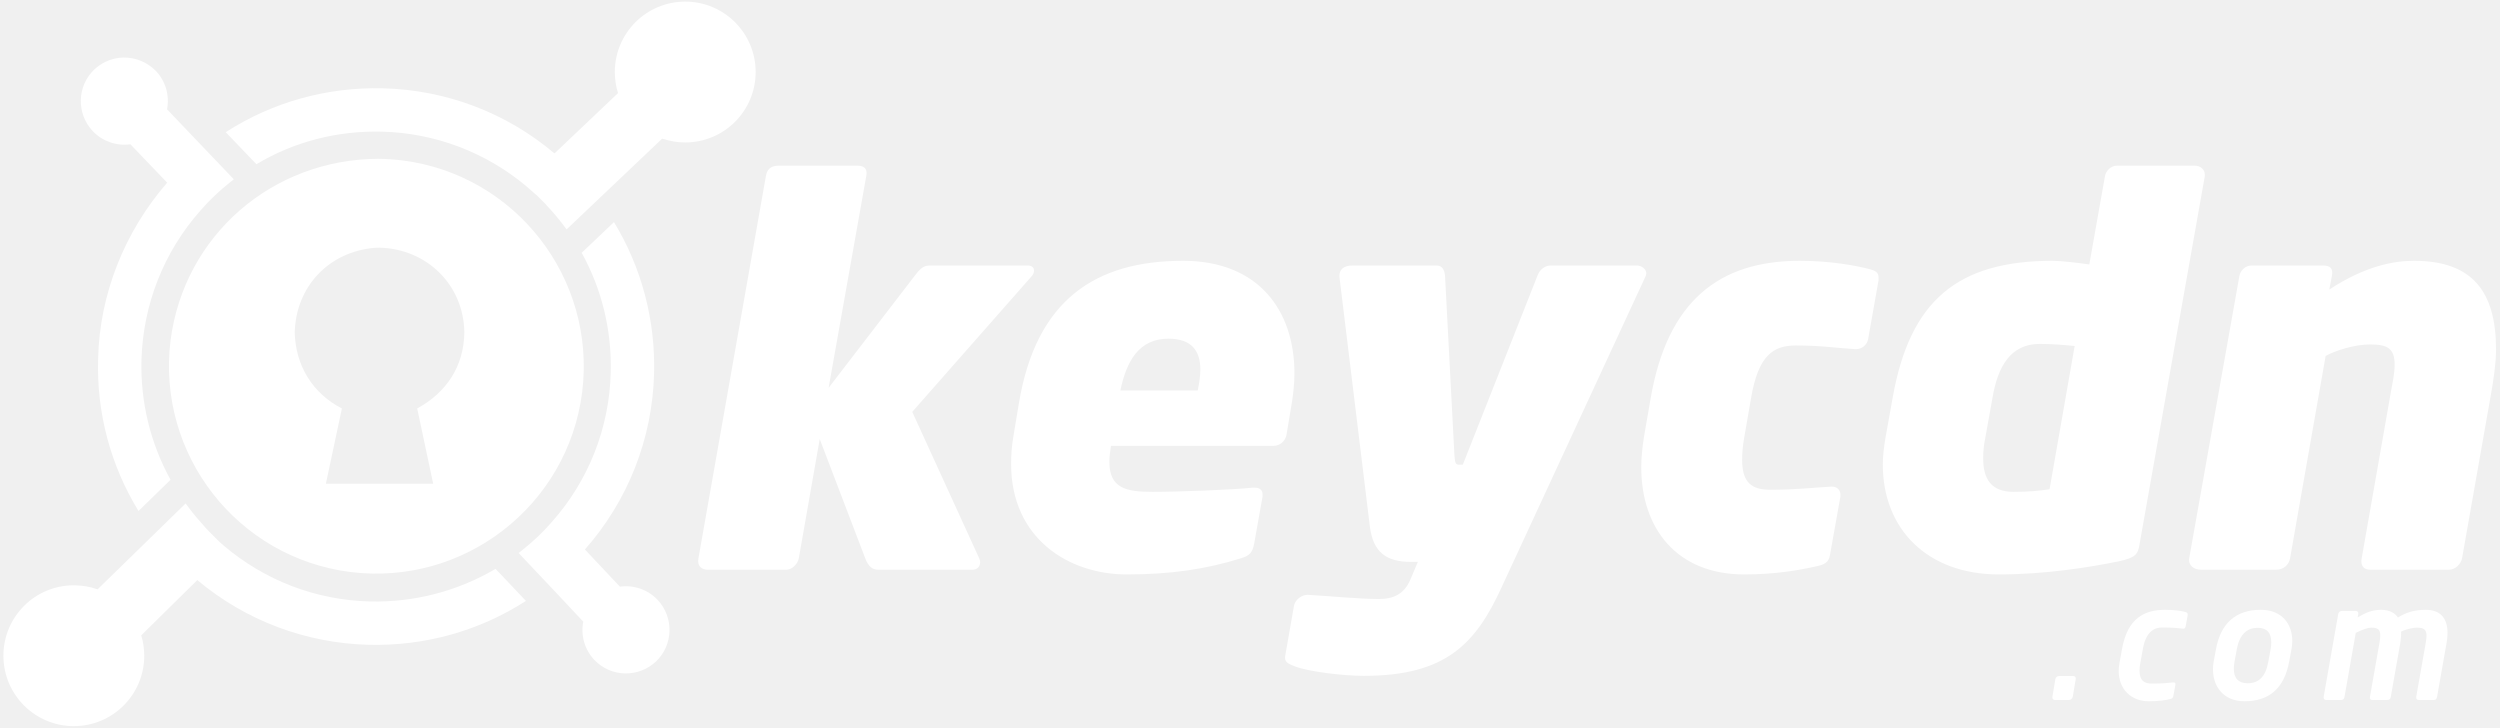
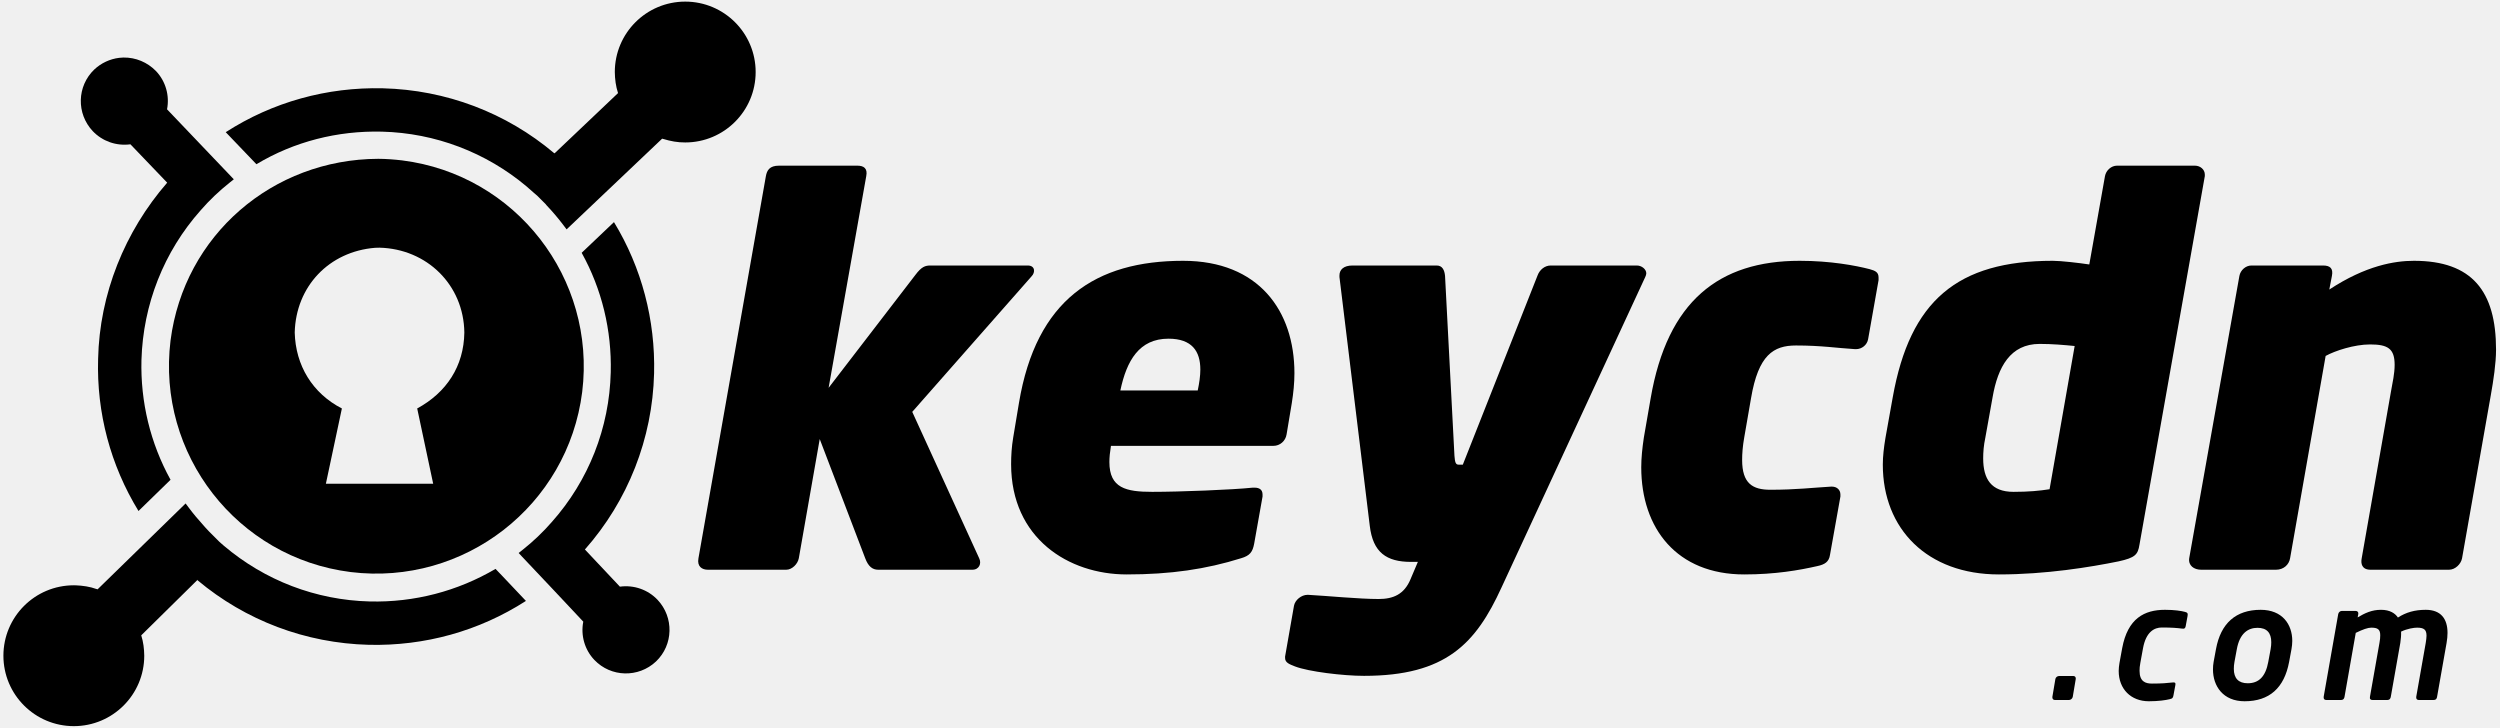
<svg xmlns="http://www.w3.org/2000/svg" version="1.1" x="0" y="0" width="2200" height="640" viewBox="0, 0, 2200, 640">
  <g id="Logo">
-     <path d="M66.571,515.077 C72.793,515.335 79.101,516.208 84.979,518.361 L84.978,518.306 L85.866,518.625 L163.341,443.045 L166.184,446.836 C170.213,452.285 174.477,457.261 178.978,462.237 L180.637,464.132 C181.822,465.316 182.769,466.501 183.954,467.686 L185.849,469.582 L187.745,471.477 L189.403,473.136 L191.299,475.031 L192.957,476.69 L195.09,478.585 L196.985,480.244 C232.999,510.807 278.015,528.102 325.401,529.287 C364.494,530.235 402.638,520.284 436.046,500.619 L441.969,506.779 C448.839,514.124 455.947,521.469 462.819,528.814 C421.593,555.349 373.734,568.617 324.452,567.433 C269.011,566.011 216.177,546.109 173.767,510.57 L174.002,510.096 L124.292,559.097 C126.133,564.892 126.866,570.967 126.943,577.028 C126.943,611.254 99.198,639 64.972,639 C30.746,639 3,611.254 3,577.028 C3,542.802 30.746,515.057 64.972,515.057 L66.571,515.077 z" fill="#ffffff" />
-     <path d="M540.294,195.455 C564.699,235.496 576.781,281.697 575.596,328.61 C574.176,385.945 552.615,440.676 514.706,483.56 L514.944,483.798 L545.507,516.256 C557.826,514.598 570.147,518.862 578.677,527.865 C593.13,543.266 592.655,567.433 577.255,582.123 C561.855,596.575 537.688,596.101 522.999,580.701 C514.469,571.697 510.915,559.14 513.284,547.057 C499.069,531.893 473.954,505.121 459.501,489.957 L456.422,486.64 L459.976,483.798 C469.215,476.453 477.745,468.397 485.563,459.393 C518.023,422.906 536.267,376.468 537.452,327.661 C538.399,290.701 529.632,254.45 511.863,222.465 L540.294,195.455 z" fill="#ffffff" />
-     <path d="M108.579,50.632 C119.471,50.471 129.679,54.769 137.279,62.538 C145.808,71.542 149.362,84.099 146.993,96.183 L205.752,157.784 L202.198,160.626 C192.957,167.971 184.428,176.027 176.609,185.031 C144.151,221.517 125.907,267.956 124.485,316.763 C123.537,353.723 132.304,389.974 150.074,422.196 L121.878,449.679 C97.238,409.401 84.919,363.2 86.339,315.815 C87.562,258.775 109.795,203.678 147.122,160.751 L114.77,126.983 C102.451,128.641 90.13,124.377 81.6,115.374 C67.149,99.974 67.622,75.806 83.022,61.117 C89.016,55.494 96.742,51.867 104.909,50.893 C106.127,50.748 107.355,50.719 108.579,50.632 z" fill="#ffffff" />
-     <path d="M603.003,1.416 C637.229,1.416 664.974,29.161 664.974,63.387 C664.974,97.613 637.229,125.359 603.003,125.359 C596.417,125.432 589.936,124.22 583.671,122.272 L583.653,122.34 L582.704,122.007 L498.594,201.853 L495.752,198.062 C491.251,192.139 486.275,186.215 481.062,180.765 L480.114,179.581 L477.508,176.975 L477.035,176.501 L475.376,174.842 L474.901,174.369 L472.769,172.237 L471.112,170.815 L469.453,169.393 L467.321,167.498 L465.661,166.076 L463.529,164.18 C427.753,134.091 382.974,117.032 336.063,115.847 C296.969,114.9 258.824,124.614 225.654,144.516 L198.644,116.321 C239.869,89.785 287.728,76.517 337.01,77.702 C392.451,79.123 445.285,99.025 487.697,134.801 L488.17,134.801 L543.87,81.922 C541.907,75.941 541.111,69.662 541.031,63.387 C541.031,29.161 568.777,1.416 603.003,1.416 z" fill="#ffffff" />
-     <path d="M332.896,139.756 C339.898,139.787 346.882,140.328 353.832,141.14 C453.815,153.697 524.656,244.914 512.337,344.898 C499.779,444.881 408.562,515.723 308.579,503.403 C208.594,490.845 137.753,399.628 150.074,299.645 C162.001,206.895 239.931,140.08 332.896,139.756 z M330.147,218.06 C289.672,221.299 260.383,251.917 259.355,292.596 C260.088,321.612 274.948,346.105 300.861,359.451 L286.779,425.667 L381.195,425.667 L367.132,359.44 C392.898,345.446 408.21,322.301 408.62,292.596 C408.071,250.616 375.585,219.015 333.987,217.963 L330.147,218.06 z M331.56,217.667 L331.324,217.667 L331.442,217.669 L331.56,217.667 z" fill="#ffffff" />
+     <path d="M66.571,515.077 C72.793,515.335 79.101,516.208 84.979,518.361 L84.978,518.306 L85.866,518.625 L163.341,443.045 L166.184,446.836 C170.213,452.285 174.477,457.261 178.978,462.237 L180.637,464.132 C181.822,465.316 182.769,466.501 183.954,467.686 L185.849,469.582 L187.745,471.477 L189.403,473.136 L191.299,475.031 L192.957,476.69 L195.09,478.585 L196.985,480.244 C232.999,510.807 278.015,528.102 325.401,529.287 C364.494,530.235 402.638,520.284 436.046,500.619 L441.969,506.779 C448.839,514.124 455.947,521.469 462.819,528.814 C421.593,555.349 373.734,568.617 324.452,567.433 C269.011,566.011 216.177,546.109 173.767,510.57 L174.002,510.096 L124.292,559.097 C126.133,564.892 126.866,570.967 126.943,577.028 C126.943,611.254 99.198,639 64.972,639 C30.746,639 3,611.254 3,577.028 C3,542.802 30.746,515.057 64.972,515.057 L66.571,515.077 z" fill="#000000" />
+     <path d="M540.294,195.455 C564.699,235.496 576.781,281.697 575.596,328.61 C574.176,385.945 552.615,440.676 514.706,483.56 L514.944,483.798 L545.507,516.256 C557.826,514.598 570.147,518.862 578.677,527.865 C593.13,543.266 592.655,567.433 577.255,582.123 C561.855,596.575 537.688,596.101 522.999,580.701 C514.469,571.697 510.915,559.14 513.284,547.057 C499.069,531.893 473.954,505.121 459.501,489.957 L456.422,486.64 L459.976,483.798 C469.215,476.453 477.745,468.397 485.563,459.393 C518.023,422.906 536.267,376.468 537.452,327.661 C538.399,290.701 529.632,254.45 511.863,222.465 L540.294,195.455 z" fill="#000000" />
+     <path d="M108.579,50.632 C119.471,50.471 129.679,54.769 137.279,62.538 C145.808,71.542 149.362,84.099 146.993,96.183 L205.752,157.784 L202.198,160.626 C192.957,167.971 184.428,176.027 176.609,185.031 C144.151,221.517 125.907,267.956 124.485,316.763 C123.537,353.723 132.304,389.974 150.074,422.196 L121.878,449.679 C97.238,409.401 84.919,363.2 86.339,315.815 C87.562,258.775 109.795,203.678 147.122,160.751 L114.77,126.983 C102.451,128.641 90.13,124.377 81.6,115.374 C67.149,99.974 67.622,75.806 83.022,61.117 C89.016,55.494 96.742,51.867 104.909,50.893 C106.127,50.748 107.355,50.719 108.579,50.632 z" fill="#000000" />
+     <path d="M603.003,1.416 C637.229,1.416 664.974,29.161 664.974,63.387 C664.974,97.613 637.229,125.359 603.003,125.359 C596.417,125.432 589.936,124.22 583.671,122.272 L583.653,122.34 L582.704,122.007 L498.594,201.853 L495.752,198.062 C491.251,192.139 486.275,186.215 481.062,180.765 L480.114,179.581 L477.508,176.975 L477.035,176.501 L475.376,174.842 L474.901,174.369 L472.769,172.237 L471.112,170.815 L469.453,169.393 L467.321,167.498 L465.661,166.076 L463.529,164.18 C427.753,134.091 382.974,117.032 336.063,115.847 C296.969,114.9 258.824,124.614 225.654,144.516 L198.644,116.321 C239.869,89.785 287.728,76.517 337.01,77.702 C392.451,79.123 445.285,99.025 487.697,134.801 L488.17,134.801 L543.87,81.922 C541.907,75.941 541.111,69.662 541.031,63.387 C541.031,29.161 568.777,1.416 603.003,1.416 z" fill="#000000" />
+     <path d="M332.896,139.756 C339.898,139.787 346.882,140.328 353.832,141.14 C453.815,153.697 524.656,244.914 512.337,344.898 C499.779,444.881 408.562,515.723 308.579,503.403 C208.594,490.845 137.753,399.628 150.074,299.645 C162.001,206.895 239.931,140.08 332.896,139.756 z M330.147,218.06 C289.672,221.299 260.383,251.917 259.355,292.596 C260.088,321.612 274.948,346.105 300.861,359.451 L286.779,425.667 L381.195,425.667 L367.132,359.44 C392.898,345.446 408.21,322.301 408.62,292.596 C408.071,250.616 375.585,219.015 333.987,217.963 L330.147,218.06 z M331.56,217.667 L331.324,217.667 L331.442,217.669 L331.56,217.667 z" fill="#000000" />
  </g>
  <g id="Font">
-     <path d="M818.88,233.646 C814.28,233.646 811.06,234.566 805.54,241.926 L729.18,341.286 L762.3,154.986 C763.68,148.086 760,145.786 754.48,145.786 L685.48,145.786 C677.2,145.786 674.9,149.926 673.98,154.986 L614.64,491.246 C613.26,498.606 617.86,501.366 622.92,501.366 L691.92,501.366 C696.98,501.366 702.04,496.306 702.96,491.246 L721.36,386.366 L761.38,491.246 C764.14,498.606 767.82,501.366 772.88,501.366 L855.68,501.366 C861.66,501.366 863.96,495.846 861.66,491.246 L802.78,362.446 L907.66,243.306 C911.34,239.626 910.88,233.646 904.44,233.646 z M1139.1,328.406 C1139.1,273.666 1107.82,229.506 1041.12,229.506 C964.3,229.506 911.86,263.546 896.68,354.626 L891.62,384.986 C890.24,393.266 889.78,401.086 889.78,408.446 C889.78,473.766 940.38,505.506 991.44,505.506 C1030.08,505.506 1061.36,500.906 1092.18,491.246 C1100,488.946 1102.3,485.726 1103.68,478.366 L1111.04,436.966 C1111.04,436.046 1111.04,435.586 1111.04,435.126 C1111.04,430.986 1108.28,429.146 1104.14,429.146 C1103.22,429.146 1102.76,429.146 1102.3,429.146 C1084.82,430.986 1038.36,432.826 1013.98,432.826 C990.98,432.826 976.26,429.606 976.26,406.606 C976.26,402.466 976.72,397.866 977.64,392.346 L1120.7,392.346 C1126.22,392.346 1131.28,388.206 1132.2,382.226 L1136.8,354.626 C1138.18,345.886 1139.1,337.146 1139.1,328.406 z M1056.3,325.186 C1056.3,330.706 1055.38,337.146 1054,343.586 L985.92,343.586 C991.44,317.366 1002.48,298.046 1028.24,298.046 C1048.94,298.046 1056.3,309.086 1056.3,325.186 z M1448.74,240.546 C1448.74,236.866 1444.6,233.646 1440.46,233.646 L1364.56,233.646 C1359.5,233.646 1354.9,237.326 1353.06,242.386 L1287.28,408.906 L1283.6,408.906 C1280.84,408.906 1280.38,406.606 1279.92,401.086 L1271.64,242.846 C1271.18,237.786 1269.34,233.646 1264.28,233.646 L1190.22,233.646 C1182.4,233.646 1178.72,237.326 1178.72,242.386 C1178.72,242.846 1178.72,243.306 1178.72,243.766 L1205.4,462.726 C1208.16,486.186 1220.12,494.466 1241.74,494.466 L1247.72,494.466 L1241.28,509.646 C1235.76,522.986 1226.1,527.126 1213.22,527.126 C1195.74,527.126 1168.14,524.366 1151.12,523.446 L1150.66,523.446 C1145.14,523.446 1139.62,528.046 1138.7,533.106 L1130.88,577.726 C1130.88,578.186 1130.88,578.646 1130.88,579.106 C1130.88,583.246 1135.02,584.626 1139.62,586.466 C1151.58,591.066 1181.94,594.746 1200.34,594.746 C1272.56,594.746 1298.78,566.226 1321.32,517.006 L1447.82,243.766 C1448.28,242.846 1448.74,241.466 1448.74,240.546 z" fill="#ffffff" />
-     <path d="M1653.14,244.226 C1653.14,239.626 1650.38,238.246 1645.32,236.866 C1632.9,233.646 1610.82,229.506 1583.68,229.506 C1512.84,229.506 1467.3,264.926 1452.58,350.486 L1446.6,384.986 C1445.22,394.186 1444.3,402.926 1444.3,411.206 C1444.3,465.026 1475.58,505.506 1534.92,505.506 C1562.06,505.506 1583.22,501.826 1599.32,498.146 C1605.76,496.766 1609.44,494.466 1610.36,488.486 L1619.56,436.966 C1619.56,436.506 1619.56,436.046 1619.56,435.126 C1619.56,430.986 1616.34,428.226 1612.2,428.226 C1611.74,428.226 1611.74,428.226 1611.28,428.226 C1595.18,429.146 1580.46,430.986 1557.92,430.986 C1542.28,430.986 1533.08,425.466 1533.08,404.766 C1533.08,399.246 1533.54,392.806 1534.92,384.986 L1540.9,350.486 C1547.34,312.306 1560.68,304.026 1580.46,304.026 C1603,304.026 1616.8,306.326 1632.44,307.246 C1632.9,307.246 1632.9,307.246 1633.36,307.246 C1638.42,307.246 1643.02,303.566 1643.94,298.506 L1653.14,246.526 C1653.14,245.606 1653.14,245.146 1653.14,244.226 z M1940.24,153.606 C1940.24,149.006 1936.1,145.786 1931.5,145.786 L1862.96,145.786 C1857.9,145.786 1853.3,149.926 1852.38,154.986 L1838.58,232.726 C1829.38,231.346 1813.74,229.506 1806.38,229.506 C1722.66,229.506 1680.8,264.466 1665.62,349.566 L1659.18,385.446 C1657.8,393.726 1656.88,401.546 1656.88,408.906 C1656.88,465.486 1695.98,505.506 1759,505.506 C1800.4,505.506 1839.5,499.066 1864.34,494.006 C1879.06,490.786 1881.36,488.026 1882.74,479.286 L1940.24,154.986 C1940.24,154.526 1940.24,154.066 1940.24,153.606 z M1825.7,304.486 L1803.62,430.526 C1794.88,431.906 1785.22,432.826 1771.88,432.826 C1752.1,432.826 1745.2,421.326 1745.2,403.386 C1745.2,397.866 1745.66,391.886 1747.04,385.446 L1753.48,349.566 C1758.08,322.886 1769.12,302.646 1794.88,302.646 C1805.92,302.646 1816.5,303.566 1825.7,304.486 z M2196.52,307.706 C2196.52,256.186 2175.36,229.506 2124.3,229.506 C2107.28,229.506 2081.98,233.646 2049.78,254.806 L2052.08,242.846 C2053.46,235.946 2050.24,233.646 2044.26,233.646 L1981.24,233.646 C1976.18,233.646 1971.58,237.786 1970.66,242.846 L1926.5,491.246 C1925.58,497.686 1930.64,501.366 1937.08,501.366 L2002.86,501.366 C2009.76,501.366 2014.36,496.766 2015.28,491.246 L2046.56,313.226 C2054.84,308.626 2071.86,303.106 2085.66,303.106 C2101.3,303.106 2107.28,306.786 2107.28,321.046 C2107.28,328.866 2105.44,336.686 2104.06,344.506 L2078.3,491.246 C2077.38,495.846 2078.3,501.366 2086.12,501.366 L2155.12,501.366 C2160.64,501.366 2165.7,496.306 2166.62,491.246 L2191.92,347.726 C2194.22,334.846 2196.52,319.666 2196.52,307.706 z" fill="#ffffff" />
-     <path d="M1826.663,596.957 C1826.663,595.706 1825.829,594.872 1824.439,594.872 L1812.068,594.872 C1810.539,594.872 1809.01,595.984 1808.732,597.513 L1806.091,613.22 C1806.091,613.359 1806.091,613.498 1806.091,613.776 C1806.091,615.027 1806.925,616 1808.315,616 L1820.686,616 C1822.215,616 1823.744,614.749 1824.022,613.22 L1826.663,597.513 C1826.663,597.374 1826.663,597.235 1826.663,596.957 z M1905.182,536.631 C1887.112,536.631 1872.378,544.137 1867.513,570.408 L1865.15,583.335 C1864.733,585.837 1864.455,588.2 1864.455,590.424 C1864.455,606.27 1875.158,617.112 1891.004,617.112 C1899.483,617.112 1905.877,616.139 1909.213,615.305 C1911.993,614.749 1912.271,613.915 1912.688,611.691 L1914.356,602.656 C1914.634,600.849 1913.939,600.293 1911.854,600.571 C1906.85,601.127 1902.68,601.544 1893.645,601.544 C1887.946,601.544 1882.803,599.737 1882.803,590.285 C1882.803,588.339 1882.942,585.976 1883.498,583.335 L1885.861,570.408 C1888.502,555.952 1895.869,552.199 1902.402,552.199 C1911.437,552.199 1915.746,552.616 1920.194,553.172 C1922.418,553.589 1923.113,552.616 1923.391,551.087 L1925.059,542.052 C1925.476,539.689 1924.92,538.994 1922.696,538.438 C1919.638,537.604 1913.661,536.631 1905.182,536.631 z M2017.2,564.014 C2017.2,549.419 2008.443,536.631 1989.4,536.631 C1967.577,536.631 1954.233,548.446 1950.063,571.242 L1947.978,582.501 C1947.561,584.725 1947.422,586.949 1947.422,589.173 C1947.422,603.768 1956.318,617.112 1975.222,617.112 C1997.045,617.112 2010.111,605.436 2014.42,582.501 L2016.505,571.242 C2016.922,568.879 2017.2,566.377 2017.2,564.014 z M1998.713,565.126 C1998.713,566.933 1998.574,569.018 1998.157,571.242 L1996.072,582.501 C1993.709,595.428 1987.732,601.266 1978.002,601.266 C1969.801,601.266 1965.77,596.818 1965.77,588.617 C1965.77,586.81 1965.909,584.725 1966.326,582.501 L1968.411,571.242 C1970.913,557.481 1978.141,552.477 1986.62,552.477 C1994.821,552.477 1998.713,556.925 1998.713,565.126 z M2153.821,556.925 C2153.821,544.415 2147.844,536.631 2134.639,536.631 C2125.048,536.631 2117.264,538.855 2110.175,543.442 C2107.812,539.828 2103.225,536.631 2095.302,536.631 C2087.101,536.631 2081.124,539.55 2074.73,543.303 L2075.286,540.384 C2075.564,538.855 2074.73,537.604 2072.923,537.604 L2060.83,537.604 C2059.301,537.604 2057.911,538.855 2057.633,540.384 L2044.845,613.081 C2044.567,614.888 2045.401,616 2047.069,616 L2059.857,616 C2062.359,616 2062.915,614.61 2063.193,613.081 L2073.062,556.925 C2079.317,553.867 2083.765,552.338 2086.684,552.338 C2092.383,552.338 2094.607,553.867 2094.607,559.01 C2094.607,560.817 2094.468,563.041 2093.912,565.821 L2085.572,613.081 C2085.155,615.166 2086.128,616 2087.796,616 L2100.584,616 C2103.086,616 2103.642,614.61 2103.92,613.081 L2112.26,565.821 C2112.816,562.346 2113.094,558.732 2112.955,555.813 C2118.515,553.172 2124.353,552.338 2126.994,552.338 C2132.971,552.338 2135.334,554.006 2135.334,559.427 C2135.334,561.095 2135.056,563.18 2134.639,565.821 L2126.299,613.081 C2126.021,614.888 2126.855,616 2128.523,616 L2141.311,616 C2143.952,616 2144.369,614.61 2144.647,613.081 L2152.987,565.821 C2153.543,562.624 2153.821,559.705 2153.821,556.925 z" fill="#ffffff" />
+     <path d="M818.88,233.646 C814.28,233.646 811.06,234.566 805.54,241.926 L729.18,341.286 L762.3,154.986 C763.68,148.086 760,145.786 754.48,145.786 L685.48,145.786 C677.2,145.786 674.9,149.926 673.98,154.986 L614.64,491.246 C613.26,498.606 617.86,501.366 622.92,501.366 L691.92,501.366 C696.98,501.366 702.04,496.306 702.96,491.246 L721.36,386.366 L761.38,491.246 C764.14,498.606 767.82,501.366 772.88,501.366 L855.68,501.366 C861.66,501.366 863.96,495.846 861.66,491.246 L802.78,362.446 L907.66,243.306 C911.34,239.626 910.88,233.646 904.44,233.646 z M1139.1,328.406 C1139.1,273.666 1107.82,229.506 1041.12,229.506 C964.3,229.506 911.86,263.546 896.68,354.626 L891.62,384.986 C890.24,393.266 889.78,401.086 889.78,408.446 C889.78,473.766 940.38,505.506 991.44,505.506 C1030.08,505.506 1061.36,500.906 1092.18,491.246 C1100,488.946 1102.3,485.726 1103.68,478.366 L1111.04,436.966 C1111.04,436.046 1111.04,435.586 1111.04,435.126 C1111.04,430.986 1108.28,429.146 1104.14,429.146 C1103.22,429.146 1102.76,429.146 1102.3,429.146 C1084.82,430.986 1038.36,432.826 1013.98,432.826 C990.98,432.826 976.26,429.606 976.26,406.606 C976.26,402.466 976.72,397.866 977.64,392.346 L1120.7,392.346 C1126.22,392.346 1131.28,388.206 1132.2,382.226 L1136.8,354.626 C1138.18,345.886 1139.1,337.146 1139.1,328.406 z M1056.3,325.186 C1056.3,330.706 1055.38,337.146 1054,343.586 L985.92,343.586 C991.44,317.366 1002.48,298.046 1028.24,298.046 C1048.94,298.046 1056.3,309.086 1056.3,325.186 z M1448.74,240.546 C1448.74,236.866 1444.6,233.646 1440.46,233.646 L1364.56,233.646 C1359.5,233.646 1354.9,237.326 1353.06,242.386 L1287.28,408.906 L1283.6,408.906 C1280.84,408.906 1280.38,406.606 1279.92,401.086 L1271.64,242.846 C1271.18,237.786 1269.34,233.646 1264.28,233.646 L1190.22,233.646 C1182.4,233.646 1178.72,237.326 1178.72,242.386 C1178.72,242.846 1178.72,243.306 1178.72,243.766 L1205.4,462.726 C1208.16,486.186 1220.12,494.466 1241.74,494.466 L1247.72,494.466 L1241.28,509.646 C1235.76,522.986 1226.1,527.126 1213.22,527.126 C1195.74,527.126 1168.14,524.366 1151.12,523.446 L1150.66,523.446 C1145.14,523.446 1139.62,528.046 1138.7,533.106 L1130.88,577.726 C1130.88,578.186 1130.88,578.646 1130.88,579.106 C1130.88,583.246 1135.02,584.626 1139.62,586.466 C1151.58,591.066 1181.94,594.746 1200.34,594.746 C1272.56,594.746 1298.78,566.226 1321.32,517.006 L1447.82,243.766 C1448.28,242.846 1448.74,241.466 1448.74,240.546 z" fill="#000000" />
+     <path d="M1653.14,244.226 C1653.14,239.626 1650.38,238.246 1645.32,236.866 C1632.9,233.646 1610.82,229.506 1583.68,229.506 C1512.84,229.506 1467.3,264.926 1452.58,350.486 L1446.6,384.986 C1445.22,394.186 1444.3,402.926 1444.3,411.206 C1444.3,465.026 1475.58,505.506 1534.92,505.506 C1562.06,505.506 1583.22,501.826 1599.32,498.146 C1605.76,496.766 1609.44,494.466 1610.36,488.486 L1619.56,436.966 C1619.56,436.506 1619.56,436.046 1619.56,435.126 C1619.56,430.986 1616.34,428.226 1612.2,428.226 C1611.74,428.226 1611.74,428.226 1611.28,428.226 C1595.18,429.146 1580.46,430.986 1557.92,430.986 C1542.28,430.986 1533.08,425.466 1533.08,404.766 C1533.08,399.246 1533.54,392.806 1534.92,384.986 L1540.9,350.486 C1547.34,312.306 1560.68,304.026 1580.46,304.026 C1603,304.026 1616.8,306.326 1632.44,307.246 C1632.9,307.246 1632.9,307.246 1633.36,307.246 C1638.42,307.246 1643.02,303.566 1643.94,298.506 L1653.14,246.526 C1653.14,245.606 1653.14,245.146 1653.14,244.226 z M1940.24,153.606 C1940.24,149.006 1936.1,145.786 1931.5,145.786 L1862.96,145.786 C1857.9,145.786 1853.3,149.926 1852.38,154.986 L1838.58,232.726 C1829.38,231.346 1813.74,229.506 1806.38,229.506 C1722.66,229.506 1680.8,264.466 1665.62,349.566 L1659.18,385.446 C1657.8,393.726 1656.88,401.546 1656.88,408.906 C1656.88,465.486 1695.98,505.506 1759,505.506 C1800.4,505.506 1839.5,499.066 1864.34,494.006 C1879.06,490.786 1881.36,488.026 1882.74,479.286 L1940.24,154.986 C1940.24,154.526 1940.24,154.066 1940.24,153.606 z M1825.7,304.486 L1803.62,430.526 C1794.88,431.906 1785.22,432.826 1771.88,432.826 C1752.1,432.826 1745.2,421.326 1745.2,403.386 C1745.2,397.866 1745.66,391.886 1747.04,385.446 L1753.48,349.566 C1758.08,322.886 1769.12,302.646 1794.88,302.646 C1805.92,302.646 1816.5,303.566 1825.7,304.486 z M2196.52,307.706 C2196.52,256.186 2175.36,229.506 2124.3,229.506 C2107.28,229.506 2081.98,233.646 2049.78,254.806 L2052.08,242.846 C2053.46,235.946 2050.24,233.646 2044.26,233.646 L1981.24,233.646 C1976.18,233.646 1971.58,237.786 1970.66,242.846 L1926.5,491.246 C1925.58,497.686 1930.64,501.366 1937.08,501.366 L2002.86,501.366 C2009.76,501.366 2014.36,496.766 2015.28,491.246 L2046.56,313.226 C2054.84,308.626 2071.86,303.106 2085.66,303.106 C2101.3,303.106 2107.28,306.786 2107.28,321.046 C2107.28,328.866 2105.44,336.686 2104.06,344.506 L2078.3,491.246 C2077.38,495.846 2078.3,501.366 2086.12,501.366 L2155.12,501.366 C2160.64,501.366 2165.7,496.306 2166.62,491.246 L2191.92,347.726 C2194.22,334.846 2196.52,319.666 2196.52,307.706 z" fill="#000000" />
+     <path d="M1826.663,596.957 C1826.663,595.706 1825.829,594.872 1824.439,594.872 L1812.068,594.872 C1810.539,594.872 1809.01,595.984 1808.732,597.513 L1806.091,613.22 C1806.091,613.359 1806.091,613.498 1806.091,613.776 C1806.091,615.027 1806.925,616 1808.315,616 L1820.686,616 C1822.215,616 1823.744,614.749 1824.022,613.22 L1826.663,597.513 C1826.663,597.374 1826.663,597.235 1826.663,596.957 z M1905.182,536.631 C1887.112,536.631 1872.378,544.137 1867.513,570.408 L1865.15,583.335 C1864.733,585.837 1864.455,588.2 1864.455,590.424 C1864.455,606.27 1875.158,617.112 1891.004,617.112 C1899.483,617.112 1905.877,616.139 1909.213,615.305 C1911.993,614.749 1912.271,613.915 1912.688,611.691 L1914.356,602.656 C1914.634,600.849 1913.939,600.293 1911.854,600.571 C1906.85,601.127 1902.68,601.544 1893.645,601.544 C1887.946,601.544 1882.803,599.737 1882.803,590.285 C1882.803,588.339 1882.942,585.976 1883.498,583.335 L1885.861,570.408 C1888.502,555.952 1895.869,552.199 1902.402,552.199 C1911.437,552.199 1915.746,552.616 1920.194,553.172 C1922.418,553.589 1923.113,552.616 1923.391,551.087 L1925.059,542.052 C1925.476,539.689 1924.92,538.994 1922.696,538.438 C1919.638,537.604 1913.661,536.631 1905.182,536.631 z M2017.2,564.014 C2017.2,549.419 2008.443,536.631 1989.4,536.631 C1967.577,536.631 1954.233,548.446 1950.063,571.242 L1947.978,582.501 C1947.561,584.725 1947.422,586.949 1947.422,589.173 C1947.422,603.768 1956.318,617.112 1975.222,617.112 C1997.045,617.112 2010.111,605.436 2014.42,582.501 L2016.505,571.242 C2016.922,568.879 2017.2,566.377 2017.2,564.014 z M1998.713,565.126 C1998.713,566.933 1998.574,569.018 1998.157,571.242 L1996.072,582.501 C1993.709,595.428 1987.732,601.266 1978.002,601.266 C1969.801,601.266 1965.77,596.818 1965.77,588.617 C1965.77,586.81 1965.909,584.725 1966.326,582.501 L1968.411,571.242 C1970.913,557.481 1978.141,552.477 1986.62,552.477 C1994.821,552.477 1998.713,556.925 1998.713,565.126 z M2153.821,556.925 C2153.821,544.415 2147.844,536.631 2134.639,536.631 C2125.048,536.631 2117.264,538.855 2110.175,543.442 C2107.812,539.828 2103.225,536.631 2095.302,536.631 C2087.101,536.631 2081.124,539.55 2074.73,543.303 L2075.286,540.384 C2075.564,538.855 2074.73,537.604 2072.923,537.604 L2060.83,537.604 C2059.301,537.604 2057.911,538.855 2057.633,540.384 L2044.845,613.081 C2044.567,614.888 2045.401,616 2047.069,616 L2059.857,616 C2062.359,616 2062.915,614.61 2063.193,613.081 L2073.062,556.925 C2079.317,553.867 2083.765,552.338 2086.684,552.338 C2092.383,552.338 2094.607,553.867 2094.607,559.01 C2094.607,560.817 2094.468,563.041 2093.912,565.821 L2085.572,613.081 C2085.155,615.166 2086.128,616 2087.796,616 L2100.584,616 C2103.086,616 2103.642,614.61 2103.92,613.081 L2112.26,565.821 C2112.816,562.346 2113.094,558.732 2112.955,555.813 C2118.515,553.172 2124.353,552.338 2126.994,552.338 C2132.971,552.338 2135.334,554.006 2135.334,559.427 C2135.334,561.095 2135.056,563.18 2134.639,565.821 L2126.299,613.081 C2126.021,614.888 2126.855,616 2128.523,616 L2141.311,616 C2143.952,616 2144.369,614.61 2144.647,613.081 L2152.987,565.821 C2153.543,562.624 2153.821,559.705 2153.821,556.925 z" fill="#000000" />
  </g>
</svg>
